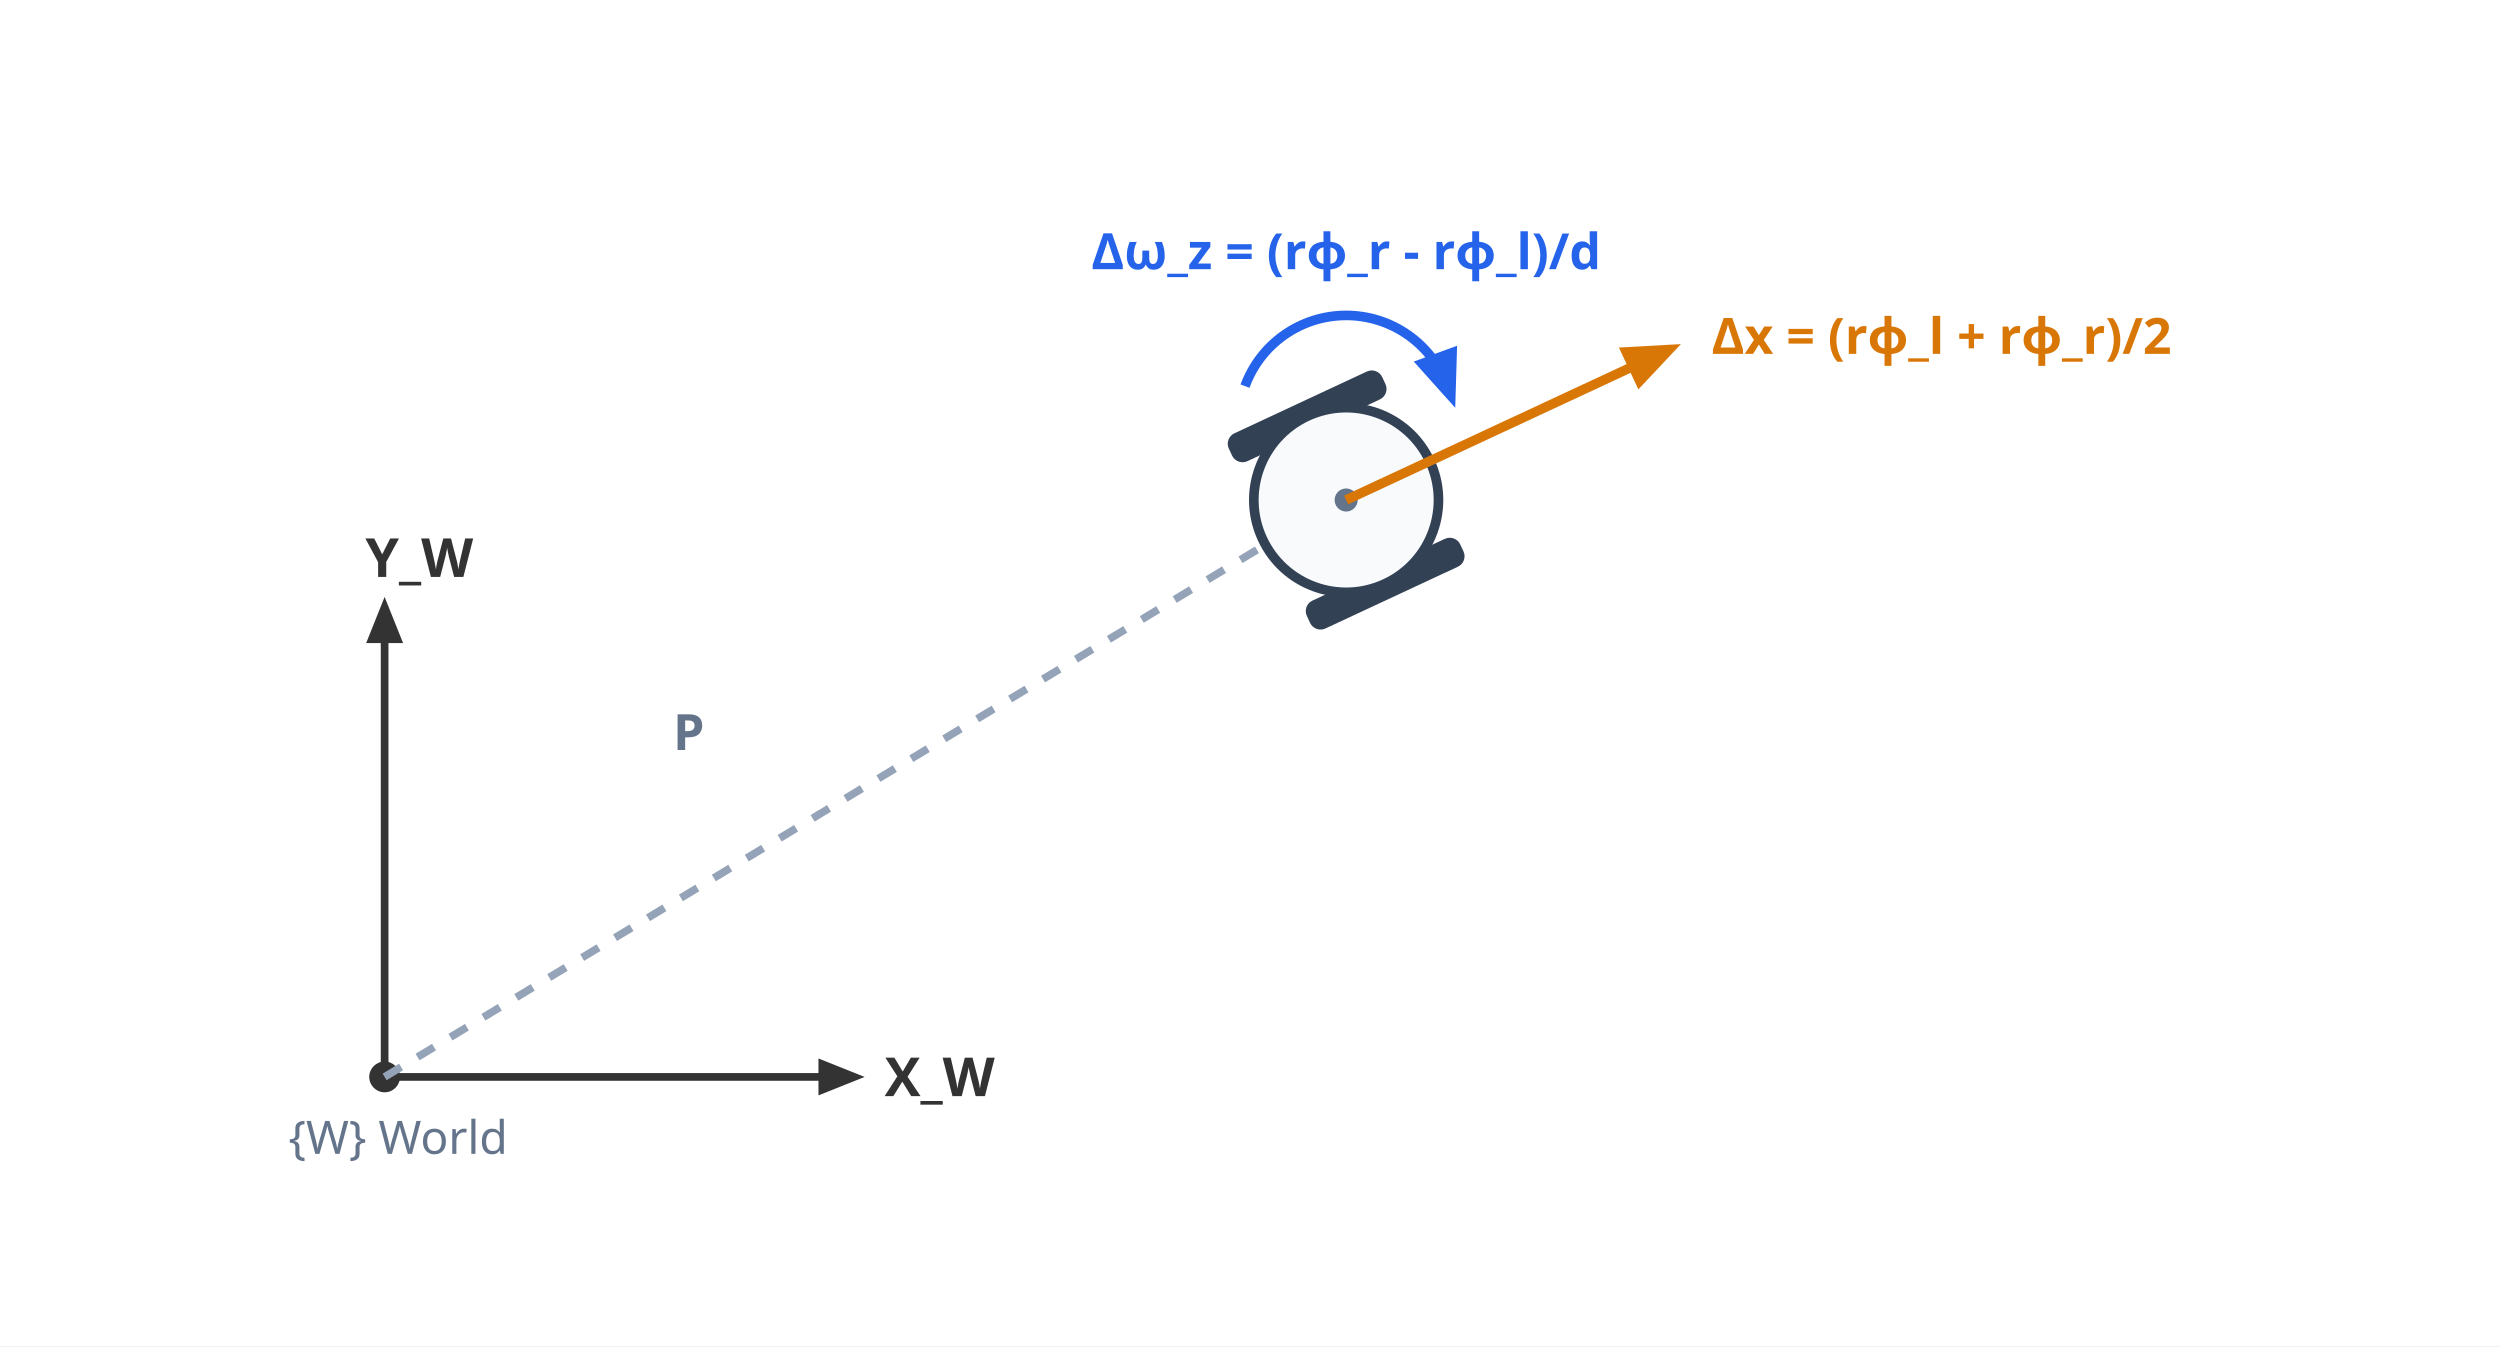
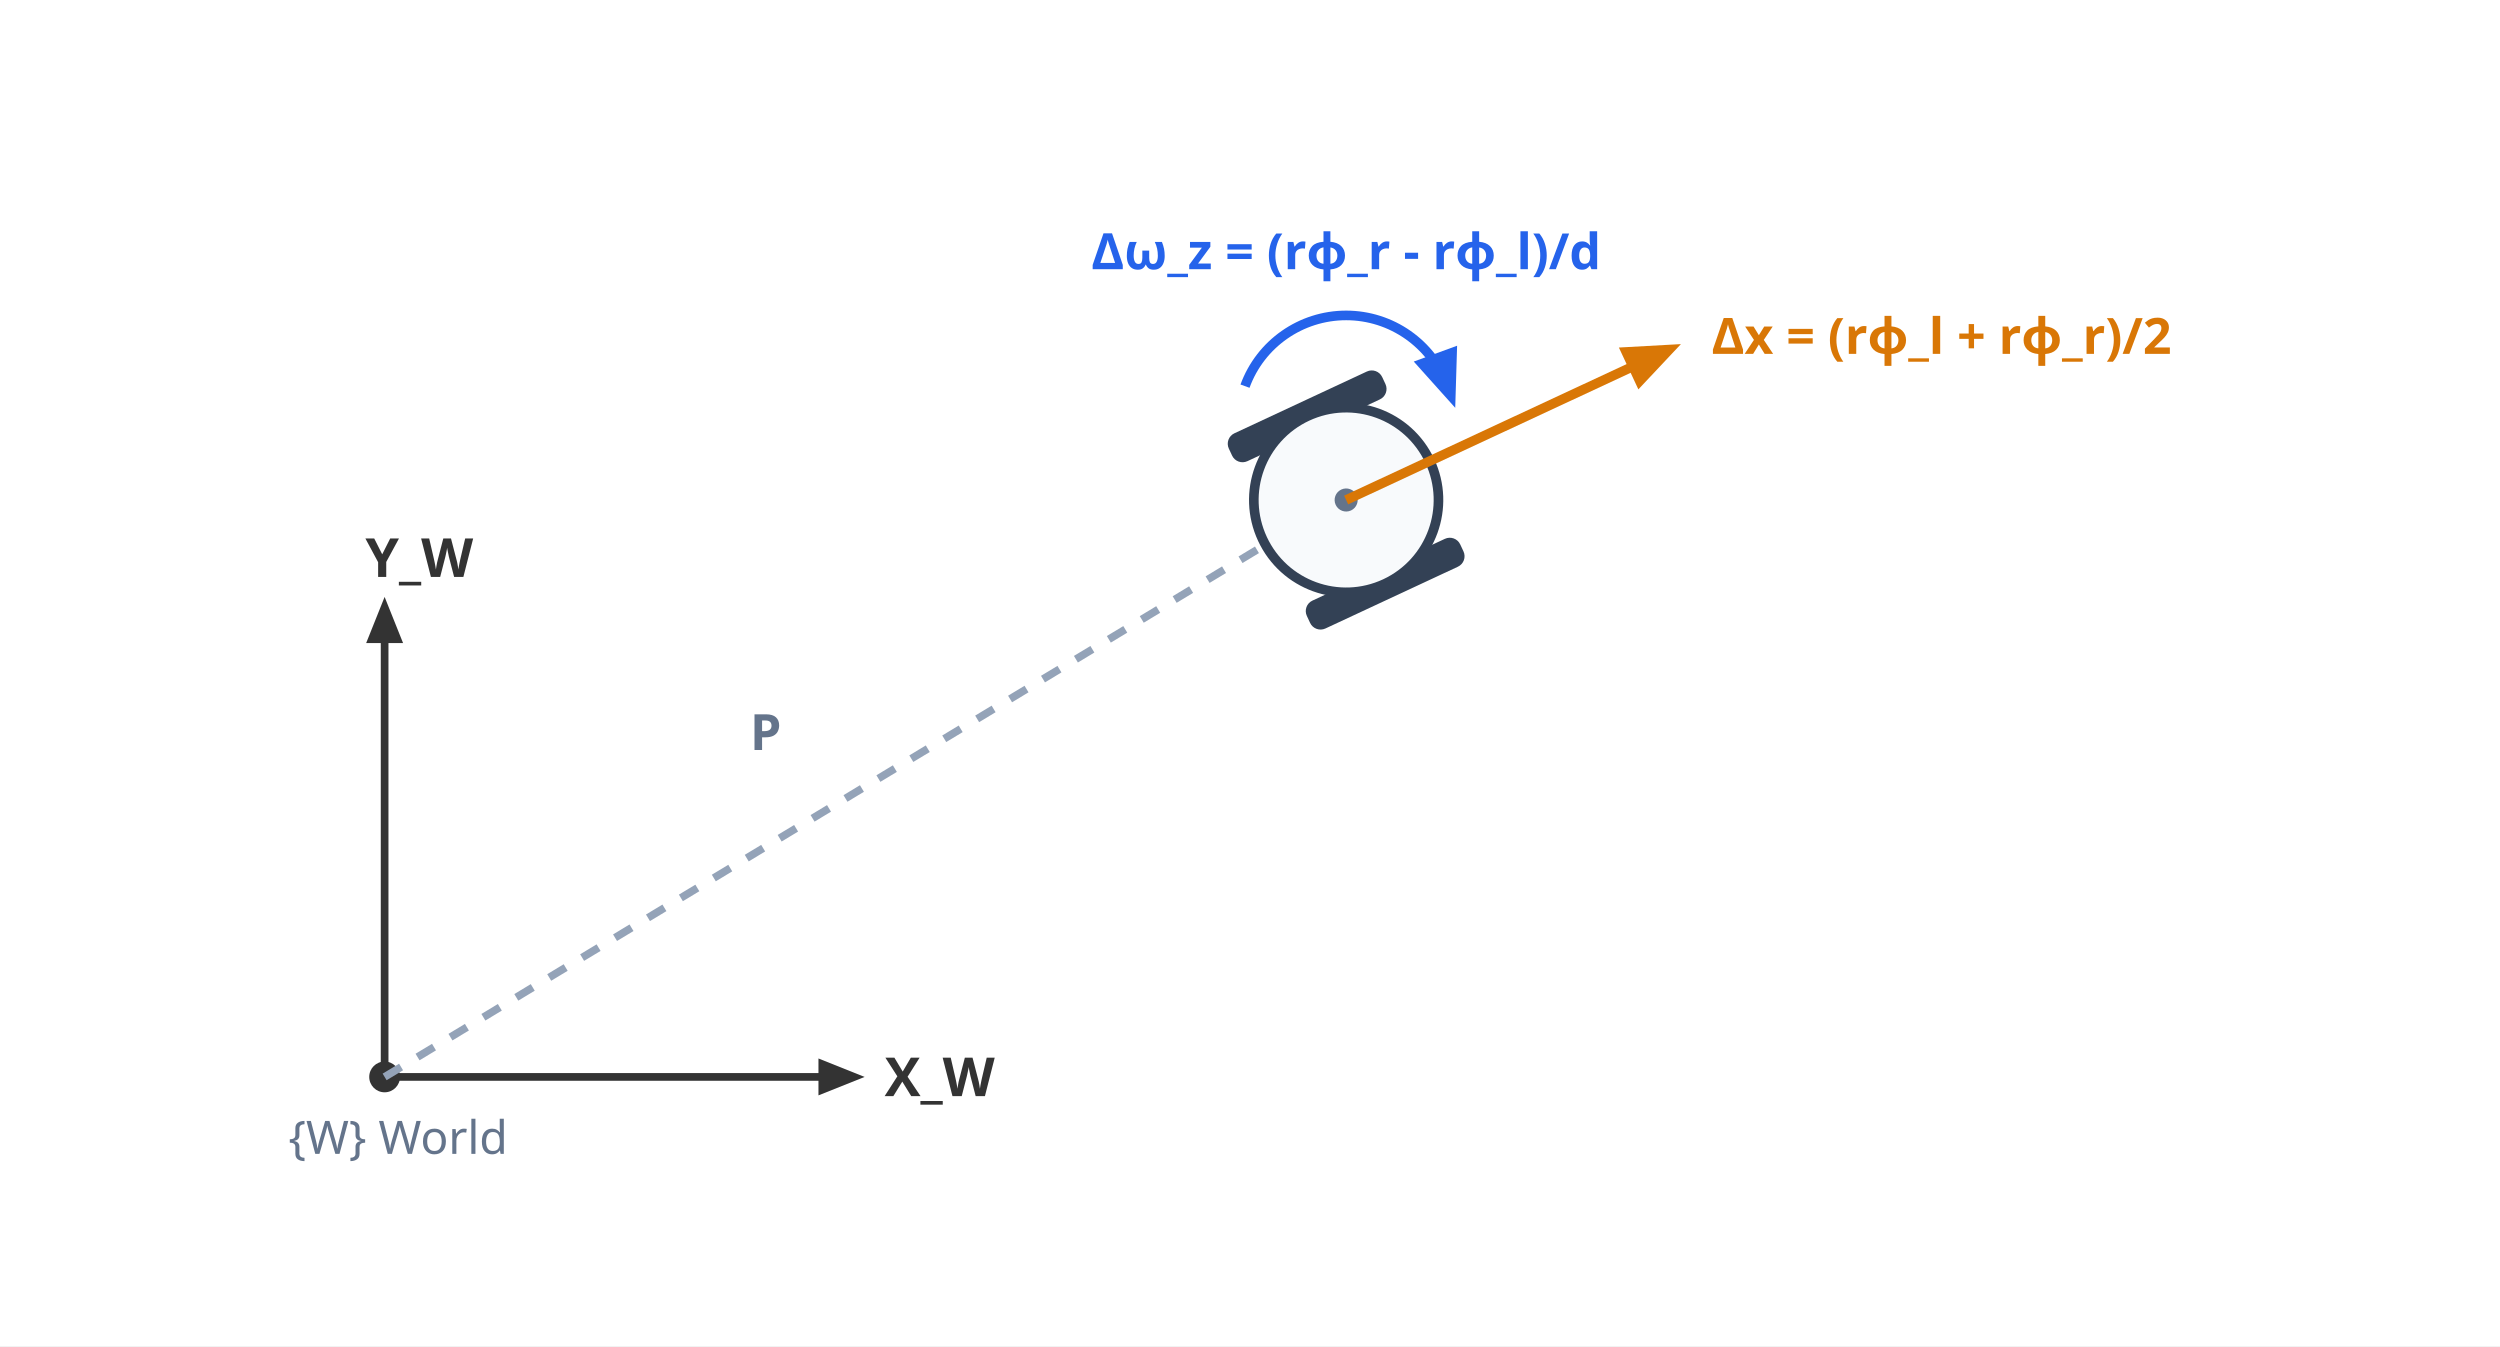
<svg xmlns="http://www.w3.org/2000/svg" viewBox="0 0 650 350" width="100%" height="100%">
  <defs>
    <marker id="arrow" viewBox="0 0 10 10" refX="6" refY="5" markerWidth="6" markerHeight="6" orient="auto-start-reverse">
      <path d="M 0 1 L 10 5 L 0 9 z" fill="#333" />
    </marker>
    <marker id="arrow-orange" viewBox="0 0 10 10" refX="6" refY="5" markerWidth="6" markerHeight="6" orient="auto-start-reverse">
      <path d="M 0 1 L 10 5 L 0 9 z" fill="#d97706" />
    </marker>
    <marker id="arrow-blue" viewBox="0 0 10 10" refX="6" refY="5" markerWidth="6" markerHeight="6" orient="auto-start-reverse">
      <path d="M 0 1 L 10 5 L 0 9 z" fill="#2563eb" />
    </marker>
  </defs>
  <rect width="100%" height="100%" fill="#ffffff" />
  <g transform="translate(100, 280)">
    <line x1="0" y1="0" x2="120" y2="0" stroke="#333" stroke-width="2" marker-end="url(#arrow)" />
    <text x="130" y="5" font-family="sans-serif" font-size="14" font-weight="bold" fill="#333">X_W</text>
    <line x1="0" y1="0" x2="0" y2="-120" stroke="#333" stroke-width="2" marker-end="url(#arrow)" />
    <text x="-5" y="-130" font-family="sans-serif" font-size="14" font-weight="bold" fill="#333">Y_W</text>
    <circle cx="0" cy="0" r="4" fill="#333" />
    <text x="-25" y="20" font-family="sans-serif" font-size="12" fill="#64748b">{W} World</text>
  </g>
  <line x1="100" y1="280" x2="335" y2="138" stroke="#94a3b8" stroke-width="2" stroke-dasharray="5,5" marker-end="url(#arrow)" />
-   <text x="175" y="195" font-family="sans-serif" font-size="13" font-weight="bold" fill="#64748b">P</text>
+   <text x="195" y="195" font-family="sans-serif" font-size="13" font-weight="bold" fill="#64748b">P</text>
  <g transform="translate(350, 130) rotate(-25)">
    <rect x="-22" y="-28" width="44" height="8" rx="3" fill="#334155" />
    <rect x="-22" y="20" width="44" height="8" rx="3" fill="#334155" />
    <circle cx="0" cy="0" r="24" fill="#f8fafc" stroke="#334155" stroke-width="2.5" />
    <circle cx="0" cy="0" r="3" fill="#64748b" />
  </g>
  <g transform="translate(350, 110)">
    <path d="M -26.3 -9.6 A 28 28 0 0 1 26.3 -9.6" fill="none" stroke="#2563eb" stroke-width="2.5" marker-end="url(#arrow-blue)" />
    <text x="0" y="-40" font-family="sans-serif" font-size="13" font-weight="bold" fill="#2563eb" text-anchor="middle">Δω_z = (rϕ_r - rϕ_l)/d</text>
  </g>
  <g transform="translate(350, 130)">
    <line x1="0" y1="0" x2="81.6" y2="-38" stroke="#d97706" stroke-width="2.5" marker-end="url(#arrow-orange)" />
    <text x="95" y="-38" font-family="sans-serif" font-size="13" font-weight="bold" fill="#d97706">Δx = (rϕ_l + rϕ_r)/2</text>
  </g>
</svg>
